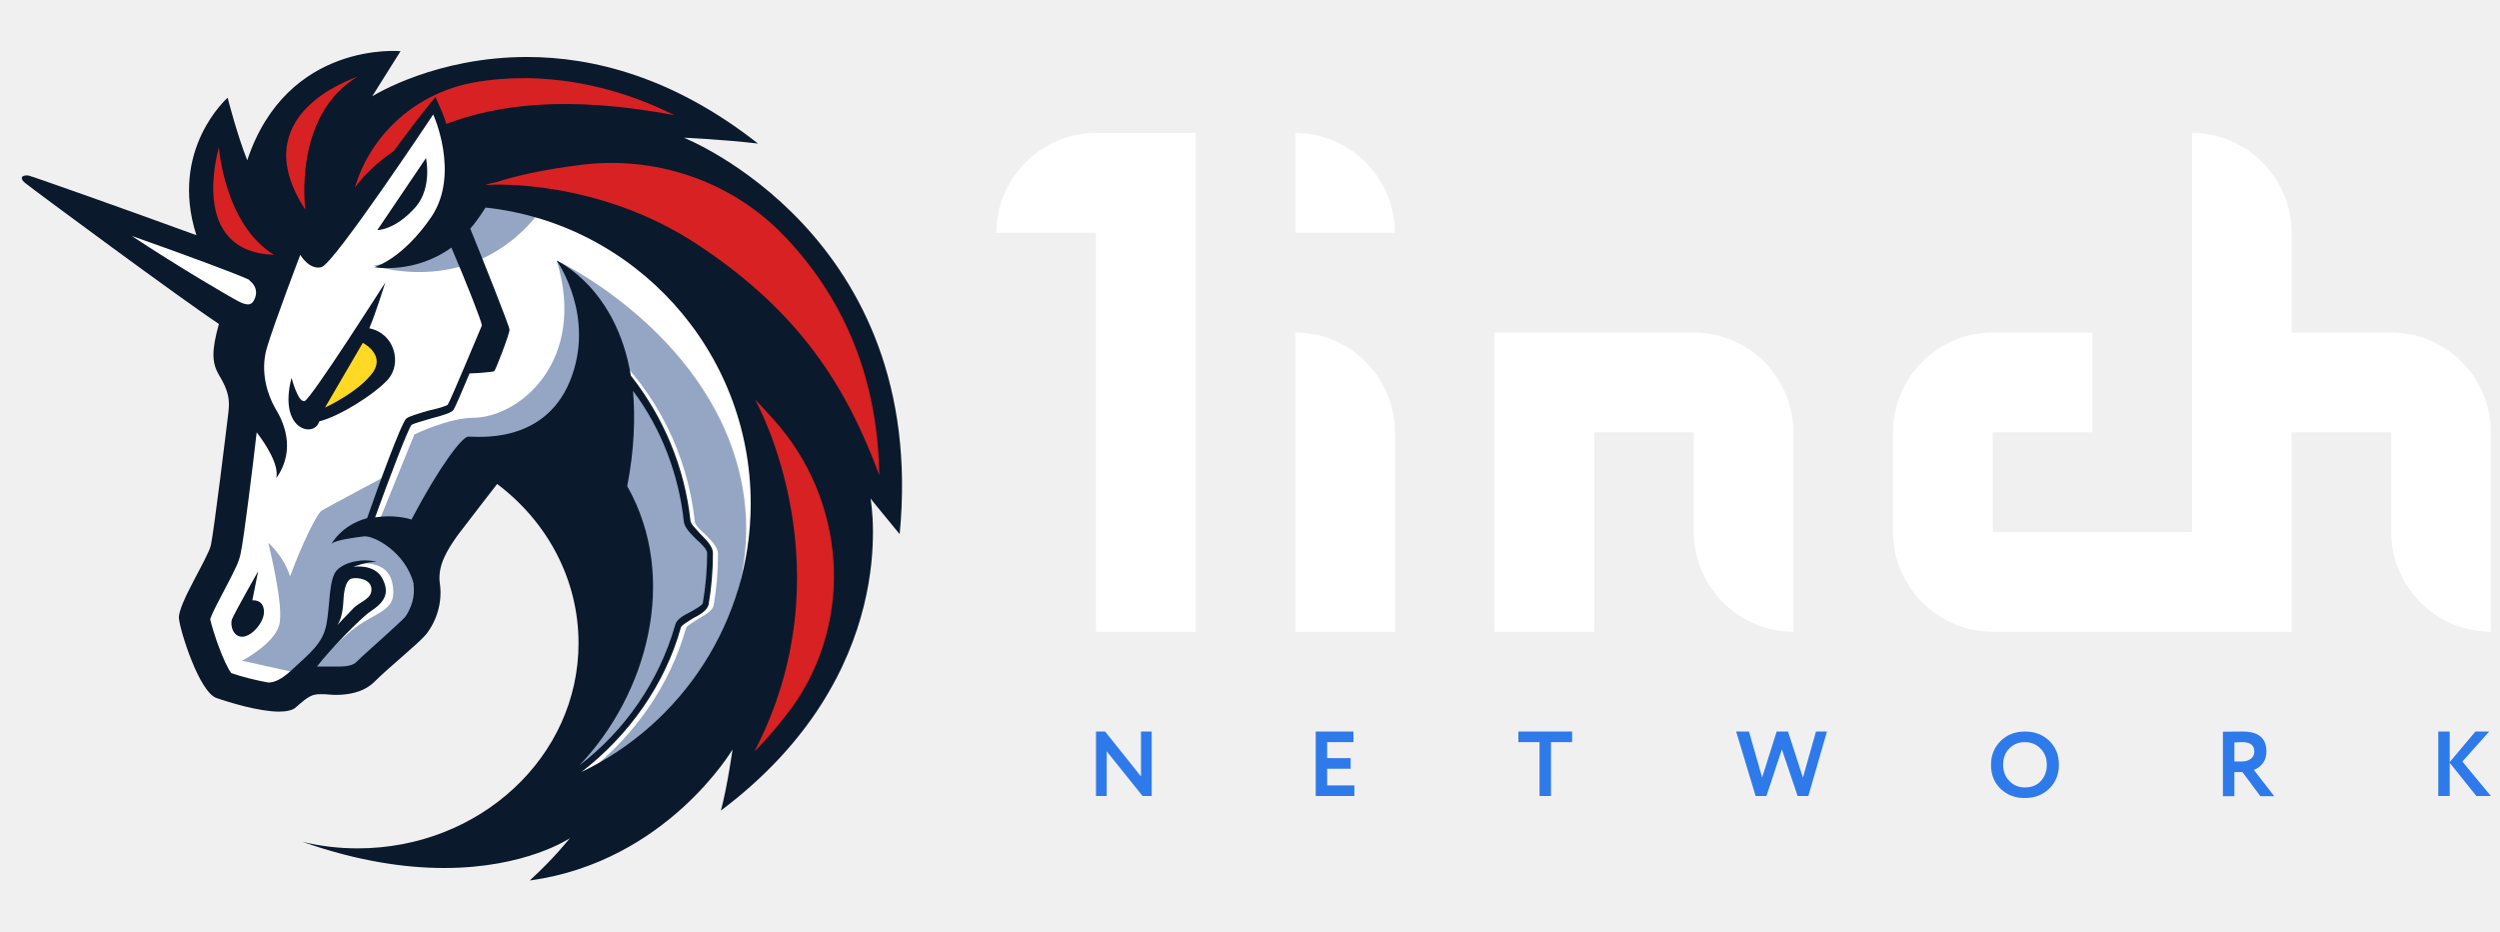
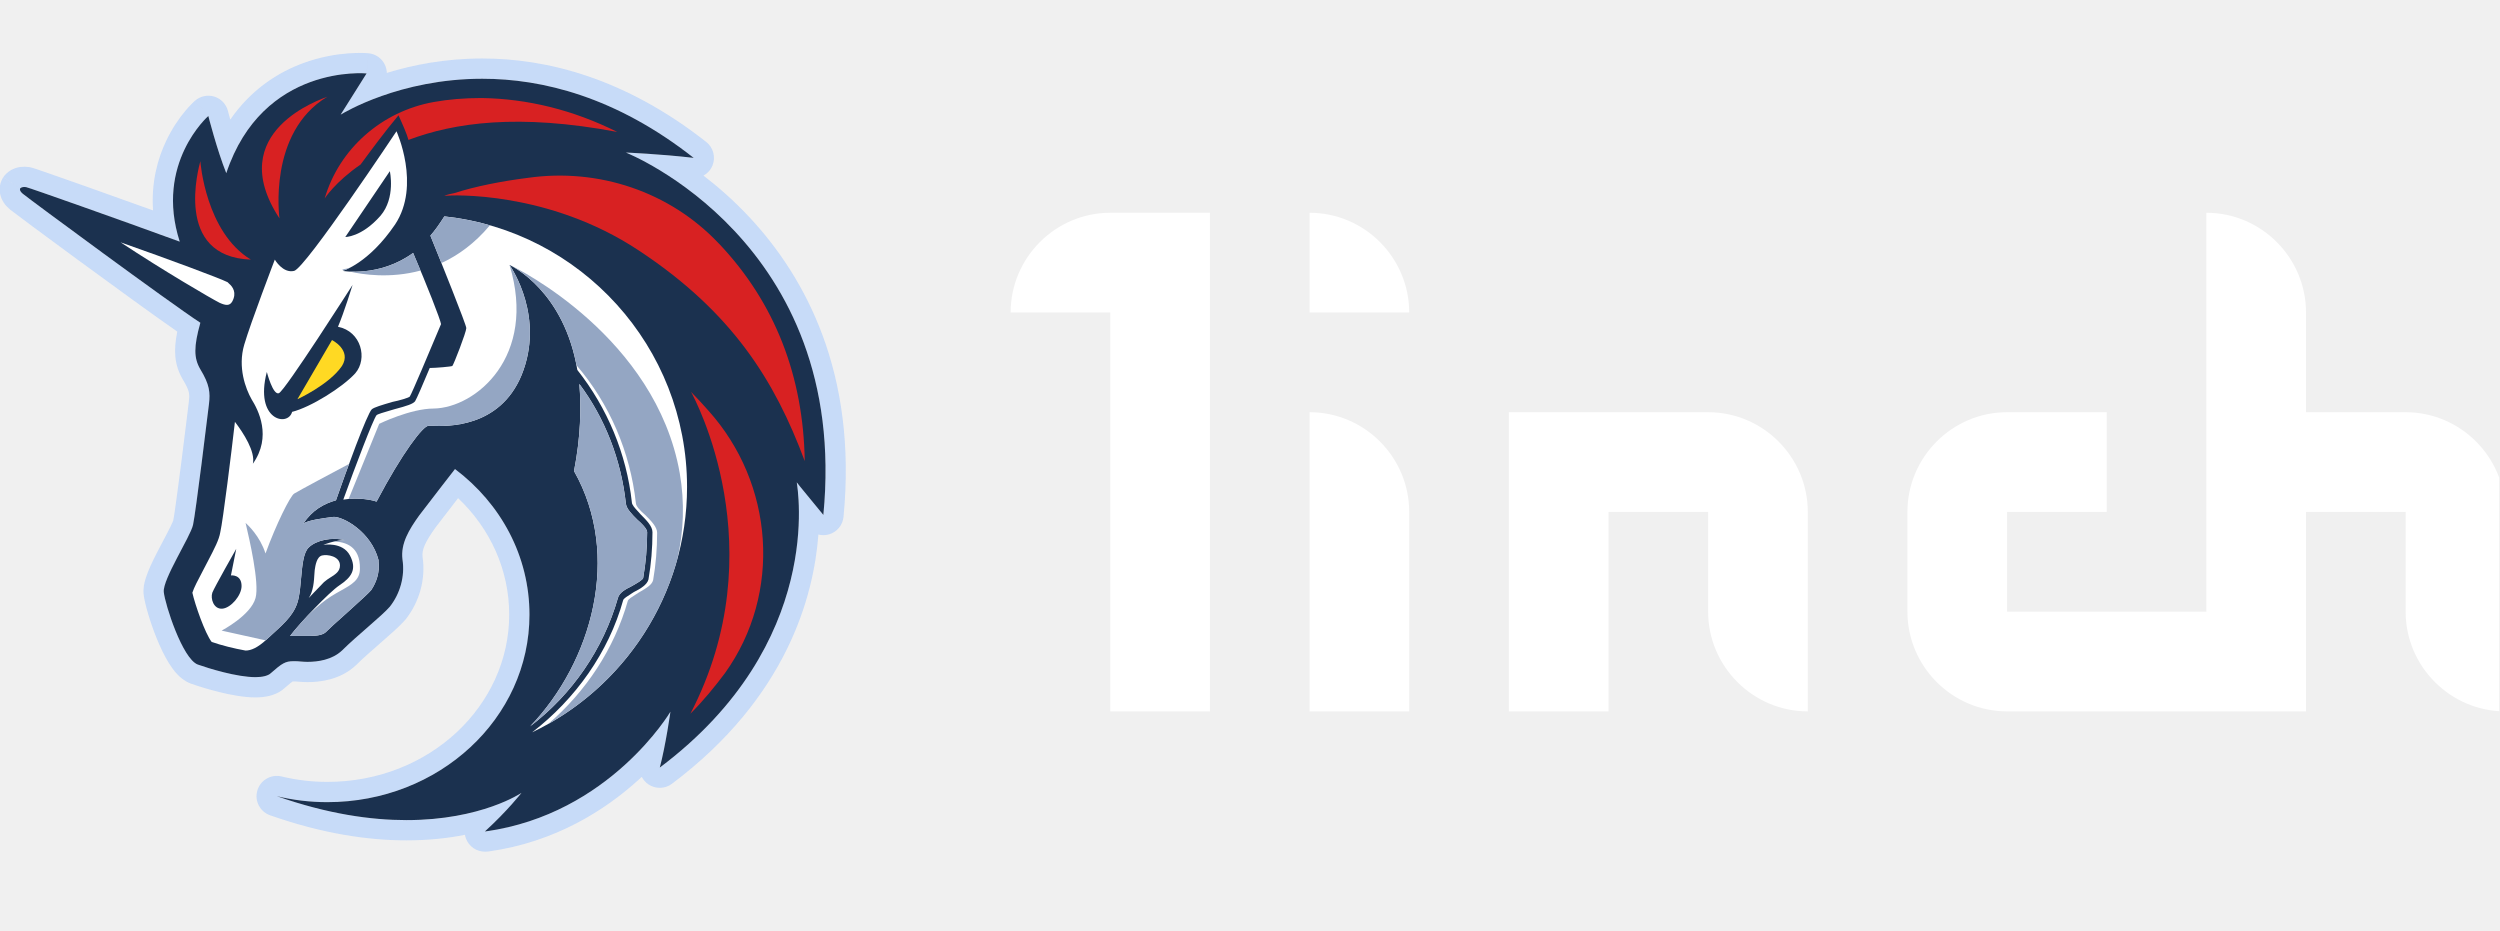
- <svg xmlns="http://www.w3.org/2000/svg" width="145" height="54" viewBox="0 0 145 54" fill="none">
-   <g clip-path="url(#clip0)">
-     <path d="M57.812 13.5H63.593V36.643H69.374V7.714H63.593C60.413 7.714 57.812 10.318 57.812 13.5Z" fill="white" />
-     <path d="M75.155 36.643H80.936V25.072C80.936 21.889 78.335 19.286 75.155 19.286V36.643Z" fill="white" />
-     <path d="M86.718 19.286V36.643H92.499V25.072H98.28V30.857C98.28 34.039 100.882 36.643 104.061 36.643V25.072C104.061 21.889 101.46 19.286 98.28 19.286H86.718Z" fill="white" />
-     <path d="M138.748 19.286H132.967V13.5C132.967 10.318 130.366 7.714 127.186 7.714V30.857H115.624V25.072H121.405V19.286H115.624C112.444 19.286 109.842 21.889 109.842 25.072V30.857C109.842 34.039 112.444 36.643 115.624 36.643H132.967V25.072H138.748V30.857C138.748 34.039 141.35 36.643 144.529 36.643V25.072C144.529 21.889 141.928 19.286 138.748 19.286Z" fill="white" />
-     <path d="M75.155 13.5H80.936C80.936 10.318 78.335 7.714 75.155 7.714V13.5Z" fill="white" />
-     <path fill-rule="evenodd" clip-rule="evenodd" d="M66.825 42.429V46.168H66.295L64.215 43.577V46.168H63.593V42.429H64.123L66.204 45.031V42.429H66.825ZM78.585 46.168H76.342V42.429H78.531V43.043H77.007V43.973H78.369V44.587H77.007V45.554H78.585V46.168ZM88.102 43.043H89.329V46.168H89.993V43.043H91.22V42.429H88.102V43.043ZM105.369 42.429H106.007L104.926 46.168H104.304L103.391 43.465L102.494 46.168H101.867L100.737 42.429H101.483L102.245 45.095L103.088 42.429H103.748L104.612 45.1L105.369 42.429ZM116.075 42.984C115.708 43.355 115.524 43.812 115.524 44.357C115.524 44.931 115.71 45.395 116.081 45.752C116.452 46.108 116.922 46.286 117.491 46.286C118.057 46.286 118.527 46.104 118.902 45.741C119.277 45.378 119.464 44.916 119.464 44.357C119.464 43.788 119.277 43.323 118.902 42.963C118.531 42.607 118.061 42.429 117.491 42.429C116.922 42.429 116.45 42.614 116.075 42.984ZM116.589 45.298C116.347 45.048 116.227 44.735 116.227 44.357C116.227 43.973 116.346 43.657 116.583 43.412C116.825 43.166 117.127 43.043 117.491 43.043C117.848 43.043 118.149 43.166 118.394 43.412C118.639 43.661 118.762 43.976 118.762 44.357C118.762 44.735 118.646 45.048 118.416 45.298C118.189 45.547 117.881 45.672 117.491 45.672C117.131 45.672 116.83 45.547 116.589 45.298ZM129.646 44.779V46.179H128.981V42.44C129.168 42.44 129.372 42.438 129.592 42.434C129.811 42.431 129.992 42.429 130.132 42.429C131.047 42.429 131.505 42.813 131.505 43.583C131.505 43.868 131.431 44.103 131.283 44.288C131.136 44.466 130.966 44.587 130.775 44.651L131.959 46.179H131.154L130.111 44.779H129.646ZM130.1 43.043C130.082 43.043 130.053 43.045 130.013 43.048C129.974 43.048 129.918 43.05 129.846 43.054H129.646V44.165H130.078C130.291 44.165 130.464 44.113 130.597 44.01C130.734 43.907 130.802 43.766 130.802 43.588C130.802 43.225 130.568 43.043 130.1 43.043ZM141.476 46.168H142.14V44.24L143.686 46.168H144.529L142.875 44.17L144.432 42.429H143.632L142.14 44.202V42.429H141.476V46.168Z" fill="#2F7AEA" />
-     <path d="M13.419 29.462L14.768 19.294L3.049 11.152L13.756 14.78L16.285 10.899L25.517 5.162L45.877 16.384L46.931 33.512L37.868 46.126L30.702 47.223L34.411 40.43V33.891L31.714 28.787L28.974 26.973L24.758 31.318V35.916L21.47 38.996L17.297 39.502L15.442 40.557L12.407 39.587L11.142 35.03L13.419 31.824V29.462Z" fill="white" />
-     <path d="M32.135 11.068C29.901 10.604 27.456 10.73 27.456 10.73C27.456 10.73 26.655 14.443 21.681 15.413C21.723 15.413 28.257 17.649 32.135 11.068Z" fill="#94A6C3" />
-     <path d="M34.158 44.733C36.856 42.624 38.88 39.713 39.807 36.423C39.849 36.296 40.229 36.085 40.482 35.916C40.903 35.663 41.325 35.452 41.409 35.115C41.578 34.144 41.662 33.132 41.662 32.119C41.662 31.74 41.282 31.36 40.903 30.98C40.608 30.727 40.313 30.432 40.313 30.221C39.891 26.382 38.121 22.796 35.297 20.18L35.002 20.476C37.742 23.049 39.512 26.551 39.891 30.263C39.934 30.601 40.271 30.938 40.608 31.276C40.903 31.529 41.24 31.909 41.24 32.077C41.24 33.048 41.156 34.018 40.987 34.988C40.945 35.157 40.566 35.326 40.271 35.494C39.849 35.705 39.47 35.916 39.386 36.254C38.374 39.84 36.055 42.962 32.978 44.987C33.526 43.805 35.255 39.966 36.182 38.026L36.013 31.782L30.66 26.593L27.625 27.015L24.294 32.415C24.294 32.415 25.854 34.398 23.662 36.718C21.512 38.996 19.826 39.502 19.826 39.502L18.266 38.658C18.73 38.068 19.657 37.182 20.374 36.591C21.596 35.579 22.819 35.494 22.819 34.398C22.861 32.119 20.416 32.752 20.416 32.752L19.531 33.596L19.151 36.718L17.297 39.038L17.086 38.996L14.051 38.321C14.051 38.321 15.906 37.351 16.201 36.254C16.496 35.199 15.611 31.698 15.568 31.487C15.611 31.529 16.454 32.246 16.833 33.427C17.507 31.571 18.393 29.799 18.646 29.63C18.898 29.462 22.313 27.648 22.313 27.648L21.175 30.643L22.018 30.179L24.041 25.201C24.041 25.201 26.023 24.23 27.498 24.23C30.154 24.188 34.074 20.94 32.304 15.118C32.809 15.329 41.578 19.716 43.095 28.323C44.233 34.946 40.482 41.148 34.158 44.733Z" fill="#94A6C3" />
-     <path d="M24.126 11.996C25.095 10.857 24.716 9.169 24.716 9.169L21.892 13.346C21.849 13.346 22.903 13.388 24.126 11.996Z" fill="#0A192B" />
-     <path d="M14.641 34.82L14.978 33.132C14.978 33.132 13.587 35.579 13.461 35.916C13.334 36.296 13.545 36.971 14.093 36.929C14.641 36.887 15.316 36.085 15.316 35.495C15.316 34.735 14.641 34.82 14.641 34.82Z" fill="#0A192B" />
-     <path d="M39.681 7.988C39.681 7.988 41.788 8.073 43.981 8.326C39.048 4.445 34.369 3.305 30.576 3.305C25.348 3.305 21.807 5.457 21.597 5.584L23.241 2.968C23.241 2.968 16.665 2.335 14.346 9.296C13.756 7.82 13.208 5.668 13.208 5.668C13.208 5.668 9.793 8.663 11.395 13.641C7.475 12.207 1.868 10.224 1.658 10.182C1.362 10.14 1.278 10.266 1.278 10.266C1.278 10.266 1.194 10.393 1.447 10.604C1.91 10.984 10.763 17.523 12.702 18.788C12.28 20.307 12.28 21.024 12.702 21.741C13.292 22.712 13.334 23.218 13.25 23.935C13.166 24.652 12.407 30.854 12.238 31.613C12.07 32.373 10.299 35.073 10.383 35.874C10.468 36.676 11.564 40.093 12.533 40.473C13.25 40.726 15.021 41.274 16.201 41.274C16.622 41.274 17.002 41.19 17.17 41.021C17.887 40.388 18.098 40.262 18.604 40.262C18.646 40.262 18.688 40.262 18.73 40.262C18.941 40.262 19.194 40.304 19.489 40.304C20.163 40.304 21.049 40.177 21.681 39.587C22.608 38.659 24.21 37.393 24.716 36.802C25.348 36.001 25.686 34.904 25.517 33.807C25.39 32.794 25.939 31.909 26.571 31.023C27.372 29.968 28.847 28.07 28.847 28.07C31.756 30.263 33.568 33.596 33.568 37.309C33.568 43.89 27.835 49.205 20.753 49.205C19.657 49.205 18.604 49.079 17.55 48.826C20.796 49.965 23.536 50.344 25.77 50.344C30.533 50.344 33.063 48.615 33.063 48.615C33.063 48.615 32.177 49.754 30.744 51.062C30.786 51.062 30.786 51.062 30.786 51.062C38.669 49.965 42.505 43.468 42.505 43.468C42.505 43.468 42.21 45.577 41.831 47.012C52.327 39.123 50.557 29.251 50.514 28.913C50.599 29.04 51.653 30.305 52.201 30.98C53.887 13.599 39.681 7.988 39.681 7.988ZM23.536 35.748C23.367 35.959 22.65 36.591 22.145 37.055C21.639 37.52 21.091 37.984 20.669 38.405C20.501 38.574 20.163 38.659 19.657 38.659C19.489 38.659 19.32 38.659 19.194 38.659C19.11 38.659 19.025 38.659 18.941 38.659C18.857 38.659 18.814 38.659 18.772 38.659C18.646 38.659 18.519 38.659 18.393 38.659C19.025 37.815 20.88 35.874 21.512 35.452C22.271 34.946 22.65 34.44 22.187 33.554C21.723 32.668 20.501 32.879 20.501 32.879C20.501 32.879 21.217 32.584 21.849 32.584C21.049 32.373 20.037 32.584 19.573 33.048C19.067 33.512 19.152 35.157 18.941 36.212C18.73 37.309 18.013 37.857 16.917 38.87C16.327 39.418 15.906 39.587 15.569 39.587C14.852 39.46 14.009 39.249 13.419 39.038C12.997 38.49 12.365 36.676 12.196 35.916C12.323 35.495 12.828 34.609 13.081 34.102C13.587 33.132 13.882 32.584 13.967 32.077C14.135 31.36 14.683 26.93 14.894 25.074C15.442 25.791 16.201 26.973 16.032 27.732C17.255 26.002 16.369 24.315 15.948 23.64C15.569 22.965 15.063 21.615 15.484 20.18C15.906 18.746 17.423 14.78 17.423 14.78C17.423 14.78 17.929 15.666 18.646 15.498C19.362 15.329 25.137 6.638 25.137 6.638C25.137 6.638 26.697 10.055 25.053 12.544C23.367 15.034 21.723 15.498 21.723 15.498C21.723 15.498 24.041 15.919 26.191 14.359C27.077 16.426 27.92 18.577 27.962 18.873C27.835 19.168 26.149 23.218 25.981 23.471C25.896 23.555 25.306 23.724 24.885 23.809C24.168 24.02 23.746 24.146 23.578 24.273C23.283 24.526 21.934 28.238 21.302 30.052C20.543 30.263 19.784 30.685 19.236 31.529C19.531 31.318 20.458 31.191 21.133 31.107C21.723 31.065 23.536 32.035 23.999 33.849C23.999 33.891 23.999 33.891 23.999 33.934C24.084 34.609 23.873 35.241 23.536 35.748ZM19.573 36.254C19.953 35.705 19.91 34.777 19.953 34.482C19.995 34.187 20.079 33.638 20.416 33.554C20.753 33.469 21.554 33.596 21.554 34.187C21.554 34.735 20.964 34.862 20.543 35.241C20.248 35.537 19.657 36.169 19.573 36.254ZM36.393 28.196C36.814 26.044 36.856 24.188 36.73 22.669C38.374 24.863 39.386 27.521 39.681 30.263C39.723 30.601 40.06 30.938 40.397 31.276C40.693 31.529 41.03 31.866 41.03 32.077C41.03 33.048 40.945 34.018 40.777 34.988C40.735 35.115 40.355 35.326 40.06 35.495C39.639 35.705 39.259 35.916 39.175 36.254C38.248 39.502 36.266 42.371 33.611 44.396C37.531 40.304 39.428 33.554 36.393 28.196ZM33.737 44.776C36.477 42.666 38.585 39.713 39.512 36.38C39.554 36.254 39.934 36.043 40.187 35.874C40.608 35.663 41.03 35.41 41.114 35.073C41.283 34.102 41.367 33.09 41.367 32.077C41.367 31.698 40.988 31.318 40.608 30.938C40.397 30.685 40.06 30.39 40.06 30.179C39.723 27.099 38.501 24.188 36.603 21.784C35.761 16.721 32.388 15.16 32.304 15.118C32.388 15.245 34.58 18.409 33.063 22.121C31.503 25.876 27.498 25.285 27.161 25.327C26.824 25.327 25.517 27.015 23.873 30.137C23.662 30.052 22.777 29.841 21.765 30.01C22.524 27.901 23.662 24.905 23.873 24.652C23.957 24.568 24.59 24.399 25.011 24.273C25.812 24.062 26.191 23.935 26.318 23.766C26.402 23.64 26.824 22.669 27.245 21.657C27.625 21.657 28.594 21.573 28.678 21.53C28.763 21.446 29.564 19.379 29.564 19.126C29.564 18.915 27.92 14.823 27.287 13.262C27.582 12.924 27.878 12.502 28.173 12.038C36.814 12.966 43.559 20.307 43.559 29.209C43.559 36.043 39.554 41.991 33.737 44.776Z" fill="#0A192B" />
-     <path d="M22.524 21.994C23.325 21.066 22.903 19.337 21.428 19.041C21.807 18.155 22.355 16.384 22.355 16.384C22.355 16.384 18.056 23.134 17.676 23.26C17.297 23.387 16.917 21.91 16.917 21.91C16.116 24.99 18.266 25.412 18.519 24.441C19.7 24.146 21.723 22.88 22.524 21.994Z" fill="#0A192B" />
-     <path d="M18.857 23.64L21.049 19.885C21.049 19.885 22.313 20.518 21.681 21.531C20.88 22.712 18.857 23.64 18.857 23.64Z" fill="#FFD923" />
-     <path d="M45.962 41.021C45.329 41.865 44.613 42.751 43.77 43.595C49.208 33.132 44.023 23.555 43.812 23.176C44.191 23.555 44.571 23.977 44.908 24.357C49.081 28.998 49.587 35.959 45.962 41.021Z" fill="#D82122" />
-     <path d="M51.02 27.563C49.123 22.459 46.425 18.113 40.482 14.19C34.749 10.393 28.594 10.688 28.257 10.73C28.215 10.73 28.172 10.73 28.172 10.73C28.383 10.646 28.594 10.604 28.805 10.562C30.112 10.14 31.798 9.802 33.484 9.591C37.952 8.959 42.463 10.477 45.54 13.726C45.582 13.768 45.582 13.768 45.624 13.81C49.123 17.523 50.936 22.163 51.02 27.563Z" fill="#D82122" />
-     <path d="M39.133 6.681C32.852 5.499 28.805 6.09 25.896 7.187C25.812 6.849 25.517 6.174 25.264 5.626C24.379 6.681 23.451 7.946 22.861 8.748C21.259 9.845 20.585 10.899 20.585 10.899C21.512 7.735 24.21 5.373 27.498 4.782C28.425 4.613 29.437 4.529 30.533 4.529C33.442 4.571 36.35 5.288 39.133 6.681Z" fill="#D82122" />
-     <path d="M15.906 14.781C10.973 14.612 12.617 8.874 12.702 8.537C12.702 8.579 13.039 13.051 15.906 14.781Z" fill="#D82122" />
-     <path d="M20.753 4.445C16.959 6.723 17.718 12.165 17.718 12.165C14.093 6.638 20.458 4.571 20.753 4.445Z" fill="#D82122" />
-     <path d="M14.514 16.299C14.767 16.51 15.02 16.89 14.725 17.438C14.557 17.734 14.304 17.691 13.924 17.523C13.418 17.27 10.383 15.498 7.643 13.684C10.763 14.78 13.924 15.962 14.43 16.215C14.43 16.215 14.472 16.257 14.514 16.299Z" fill="white" />
+ <svg xmlns="http://www.w3.org/2000/svg" width="94" height="35" viewBox="0 0 94 35" fill="none">
+   <g clip-path="url(#clip0_45_1560)">
+     <path d="M38 11.749H41.747V26.748H45.493V8H41.747C39.686 8 38 9.687 38 11.749Z" fill="white" />
+     <path d="M49.24 26.748H52.986V19.249C52.986 17.186 51.3 15.499 49.24 15.499V26.748Z" fill="white" />
+     <path d="M56.733 15.499V26.748H60.48V19.249H64.226V22.998C64.226 25.06 65.912 26.748 67.973 26.748V19.249C67.973 17.186 66.287 15.499 64.226 15.499H56.733Z" fill="white" />
+     <path d="M90.452 15.499H86.706V11.749C86.706 9.687 85.02 8 82.959 8V22.998H75.466V19.249H79.213V15.499H75.466C73.405 15.499 71.719 17.186 71.719 19.249V22.998C71.719 25.06 73.405 26.748 75.466 26.748H86.706V19.249H90.452V22.998C90.452 25.06 92.138 26.748 94.199 26.748V19.249C94.199 17.186 92.513 15.499 90.452 15.499Z" fill="white" />
+     <path d="M49.24 11.749H52.986C52.986 9.687 51.3 8 49.24 8V11.749Z" fill="white" />
+     <g clip-path="url(#clip1_45_1560)">
+       <path opacity="0.5" fill-rule="evenodd" clip-rule="evenodd" d="M25.135 6.606C24.199 5.999 23.533 5.736 23.533 5.736C23.533 5.736 23.97 5.754 24.597 5.799C24.838 5.816 25.106 5.838 25.389 5.864C25.614 5.885 25.848 5.909 26.083 5.936C25.669 5.61 25.257 5.317 24.85 5.054C22.382 3.458 20.064 2.961 18.133 2.961C16.429 2.961 15.027 3.346 14.089 3.706C13.333 3.996 12.879 4.268 12.811 4.309L12.808 4.311L13.783 2.761L13.856 2.003C14.119 2.028 14.35 2.188 14.467 2.425C14.516 2.526 14.542 2.634 14.545 2.742C15.492 2.449 16.715 2.199 18.133 2.199C20.548 2.199 23.49 2.928 26.554 5.337C26.822 5.548 26.917 5.911 26.788 6.226C26.72 6.391 26.599 6.522 26.451 6.603C27.003 7.026 27.595 7.543 28.177 8.166C30.287 10.423 32.24 14.039 31.716 19.435C31.686 19.742 31.474 20.001 31.178 20.09C31.043 20.131 30.902 20.133 30.771 20.099C30.6 22.406 29.594 26.219 25.265 29.47C25.006 29.665 24.651 29.674 24.382 29.493C24.273 29.419 24.188 29.321 24.131 29.21C24.087 29.25 24.043 29.291 23.997 29.332C22.766 30.446 20.893 31.664 18.363 32.016C18.328 32.02 18.293 32.023 18.258 32.023H18.233C17.918 32.023 17.636 31.83 17.523 31.536C17.504 31.488 17.49 31.439 17.482 31.389C16.857 31.513 16.123 31.598 15.283 31.598C13.869 31.598 12.159 31.358 10.156 30.655C9.773 30.521 9.562 30.11 9.677 29.721C9.792 29.332 10.191 29.101 10.586 29.195C11.153 29.331 11.718 29.399 12.308 29.399C16.142 29.399 19.146 26.537 19.146 23.111C19.146 21.422 18.43 19.873 17.224 18.73C17.22 18.734 17.217 18.739 17.214 18.743C16.938 19.099 16.606 19.529 16.372 19.838C15.991 20.371 15.858 20.666 15.888 20.934C16.018 21.803 15.75 22.657 15.256 23.283C15.25 23.291 15.243 23.299 15.236 23.307C15.041 23.535 14.669 23.859 14.338 24.148C14.323 24.161 14.308 24.174 14.293 24.187C13.96 24.478 13.634 24.763 13.397 25C13.39 25.006 13.384 25.012 13.378 25.018C12.787 25.569 12.017 25.648 11.558 25.648C11.431 25.648 11.316 25.638 11.239 25.632L11.235 25.631C11.234 25.631 11.233 25.631 11.232 25.631C11.156 25.625 11.127 25.623 11.108 25.623H11.033C11.02 25.623 11.011 25.623 11.004 25.623C10.99 25.632 10.964 25.65 10.923 25.682C10.867 25.726 10.797 25.786 10.699 25.872C10.511 26.048 10.287 26.125 10.136 26.163C9.962 26.206 9.779 26.223 9.608 26.223C9.163 26.223 8.653 26.123 8.234 26.019C7.803 25.912 7.41 25.786 7.179 25.704C7.171 25.702 7.163 25.699 7.155 25.695C6.936 25.61 6.771 25.464 6.659 25.345C6.541 25.219 6.439 25.075 6.351 24.935C6.177 24.654 6.021 24.321 5.892 24.003C5.644 23.39 5.437 22.686 5.4 22.341C5.376 22.112 5.432 21.894 5.474 21.758C5.521 21.602 5.588 21.439 5.657 21.284C5.794 20.98 5.973 20.641 6.127 20.35L6.134 20.337C6.243 20.13 6.339 19.949 6.413 19.797C6.45 19.721 6.477 19.661 6.496 19.615C6.509 19.584 6.514 19.567 6.516 19.564C6.558 19.366 6.688 18.398 6.821 17.355C6.952 16.329 7.077 15.306 7.101 15.097C7.122 14.921 7.119 14.836 7.101 14.755C7.082 14.667 7.033 14.529 6.882 14.282C6.881 14.28 6.879 14.277 6.878 14.275C6.877 14.274 6.877 14.273 6.876 14.272C6.543 13.706 6.526 13.15 6.667 12.469C4.966 11.287 0.643 8.095 0.375 7.876C0.374 7.874 0.372 7.873 0.37 7.871C0.212 7.739 0.051 7.544 0.002 7.275C-0.022 7.142 -0.013 7.017 0.015 6.907C0.029 6.854 0.047 6.807 0.066 6.766C0.076 6.746 0.085 6.728 0.095 6.71C0.1 6.702 0.105 6.694 0.11 6.686C0.112 6.682 0.114 6.678 0.117 6.674C0.118 6.672 0.119 6.671 0.12 6.669L0.122 6.666L0.123 6.665C0.124 6.664 0.124 6.663 0.758 7.086C0.758 7.086 0.708 7.161 0.858 7.286C0.87 7.296 0.892 7.313 0.923 7.337C0.928 7.34 0.933 7.344 0.938 7.349C1.016 7.408 1.139 7.501 1.3 7.621C1.517 7.782 1.801 7.993 2.129 8.236C3.831 9.494 6.716 11.603 7.533 12.136C7.283 13.036 7.283 13.461 7.533 13.886C7.883 14.461 7.908 14.761 7.858 15.186C7.808 15.611 7.358 19.286 7.258 19.736C7.218 19.918 7.022 20.287 6.807 20.693C6.49 21.294 6.128 21.978 6.158 22.261C6.208 22.736 6.858 24.761 7.433 24.986C7.858 25.136 8.908 25.461 9.608 25.461C9.858 25.461 10.083 25.411 10.183 25.311C10.608 24.936 10.733 24.861 11.033 24.861H11.108C11.165 24.861 11.228 24.866 11.295 24.872H11.295C11.376 24.879 11.463 24.886 11.558 24.886C11.958 24.886 12.483 24.811 12.858 24.461C13.117 24.202 13.465 23.898 13.792 23.613C14.159 23.293 14.499 22.996 14.658 22.811C15.033 22.336 15.233 21.686 15.133 21.036C15.058 20.436 15.383 19.911 15.758 19.386C16.233 18.761 17.108 17.636 17.108 17.636C17.169 17.682 17.229 17.729 17.288 17.776C17.428 17.888 17.563 18.005 17.693 18.125C19.072 19.407 19.908 21.172 19.908 23.111C19.908 26.487 17.36 29.301 13.95 29.996C13.422 30.104 12.872 30.161 12.308 30.161C11.658 30.161 11.033 30.086 10.408 29.936C11.078 30.171 11.711 30.351 12.308 30.486C12.901 30.621 13.459 30.711 13.981 30.766C14.443 30.815 14.877 30.836 15.283 30.836C16.362 30.836 17.248 30.686 17.93 30.502C19.035 30.203 19.608 29.811 19.608 29.811C19.608 29.811 19.46 30.002 19.194 30.296C18.975 30.538 18.677 30.85 18.316 31.184C18.297 31.202 18.278 31.22 18.258 31.238C18.257 31.239 18.256 31.24 18.255 31.241C18.248 31.247 18.24 31.254 18.233 31.261H18.258C18.733 31.195 19.183 31.096 19.608 30.971C21.779 30.335 23.309 29.032 24.215 28.043C24.879 27.317 25.208 26.761 25.208 26.761C25.208 26.761 25.15 27.175 25.058 27.688C25.017 27.915 24.97 28.162 24.918 28.4C24.883 28.56 24.846 28.716 24.808 28.861C25.146 28.607 25.462 28.35 25.758 28.091C29.42 24.883 30.012 21.313 30.038 19.441C30.04 19.355 30.04 19.273 30.039 19.194C30.039 19.194 30.039 19.194 30.039 19.193C30.039 19.193 30.039 19.193 30.039 19.193C30.039 19.193 30.039 19.193 30.039 19.193C30.039 19.193 30.039 19.192 30.039 19.192C30.039 19.192 30.039 19.192 30.039 19.191C30.039 19.191 30.039 19.191 30.039 19.191C30.039 19.191 30.039 19.191 30.039 19.191C30.039 19.189 30.039 19.188 30.039 19.187C30.039 19.187 30.039 19.187 30.039 19.187C30.032 18.632 29.977 18.267 29.962 18.162L29.96 18.149C29.959 18.143 29.958 18.139 29.958 18.136C29.96 18.139 29.963 18.143 29.966 18.148C29.969 18.151 29.972 18.155 29.976 18.16C30.019 18.217 30.125 18.347 30.258 18.508C30.334 18.601 30.418 18.703 30.504 18.808L30.504 18.808L30.504 18.808L30.504 18.808L30.505 18.809C30.605 18.931 30.707 19.055 30.8 19.167C30.857 19.237 30.911 19.303 30.958 19.361C30.99 19.027 31.013 18.701 31.026 18.382C31.026 18.382 31.026 18.382 31.026 18.382C31.026 18.381 31.026 18.381 31.026 18.38C31.026 18.379 31.026 18.379 31.026 18.378C31.026 18.378 31.026 18.378 31.026 18.378C31.026 18.378 31.026 18.378 31.026 18.378C31.026 18.378 31.026 18.378 31.026 18.377C31.026 18.377 31.026 18.377 31.026 18.377C31.026 18.376 31.026 18.376 31.026 18.376C31.026 18.376 31.026 18.375 31.026 18.375C31.028 18.333 31.03 18.291 31.031 18.249C31.255 11.574 27.404 8.078 25.135 6.606ZM8.074 5.225C8.092 5.286 8.11 5.348 8.13 5.411C8.24 5.773 8.372 6.172 8.508 6.511C8.635 6.129 8.784 5.786 8.949 5.478C10.021 3.479 11.786 2.936 12.86 2.797C13.413 2.725 13.783 2.761 13.783 2.761C13.856 2.003 13.855 2.003 13.855 2.003L13.854 2.002L13.852 2.002L13.847 2.002C13.844 2.002 13.842 2.001 13.839 2.001C13.837 2.001 13.834 2.001 13.832 2.001C13.819 2 13.804 1.998 13.785 1.997C13.746 1.995 13.693 1.993 13.628 1.991C13.497 1.989 13.315 1.99 13.095 2.007C12.655 2.04 12.053 2.133 11.398 2.374C10.466 2.717 9.449 3.354 8.658 4.496C8.646 4.452 8.635 4.412 8.625 4.375C8.607 4.311 8.594 4.26 8.585 4.225C8.58 4.207 8.577 4.194 8.574 4.185L8.572 4.175L8.571 4.173C8.506 3.916 8.312 3.712 8.059 3.633C7.806 3.555 7.53 3.613 7.331 3.788L7.833 4.361C7.331 3.788 7.33 3.788 7.33 3.789L7.329 3.789L7.328 3.79L7.324 3.794C7.322 3.796 7.319 3.799 7.315 3.802C7.308 3.808 7.299 3.816 7.289 3.826C7.267 3.847 7.239 3.874 7.205 3.908C7.137 3.977 7.047 4.075 6.943 4.2C6.737 4.45 6.477 4.816 6.252 5.289C5.929 5.965 5.682 6.853 5.755 7.912C4.917 7.609 4.049 7.299 3.3 7.034C2.73 6.832 2.229 6.655 1.861 6.528C1.677 6.464 1.526 6.412 1.415 6.374C1.36 6.356 1.312 6.34 1.275 6.328C1.274 6.328 1.273 6.328 1.272 6.327C1.252 6.321 1.188 6.3 1.132 6.289C1.119 6.286 1.105 6.284 1.091 6.282C0.884 6.252 0.677 6.273 0.49 6.358C0.398 6.399 0.322 6.452 0.26 6.507C0.23 6.534 0.204 6.562 0.181 6.588C0.17 6.601 0.159 6.614 0.15 6.627C0.145 6.633 0.141 6.639 0.136 6.646C0.134 6.649 0.132 6.652 0.13 6.655L0.127 6.659L0.125 6.661L0.125 6.662C0.124 6.663 0.124 6.663 0.758 7.086C0.758 7.086 0.808 7.011 0.983 7.036C0.991 7.038 1.013 7.044 1.047 7.055C1.048 7.055 1.049 7.056 1.05 7.056C1.134 7.083 1.292 7.137 1.506 7.211C1.762 7.3 2.1 7.418 2.49 7.555C3.446 7.892 4.717 8.346 5.882 8.767C6.183 8.877 6.478 8.984 6.758 9.086C6.659 8.778 6.592 8.482 6.552 8.2C6.353 6.799 6.816 5.732 7.239 5.083C7.546 4.612 7.833 4.361 7.833 4.361C7.833 4.361 7.929 4.739 8.074 5.225ZM0.784 7.771C0.784 7.771 0.785 7.771 0.786 7.772C0.785 7.771 0.784 7.771 0.784 7.771Z" fill="#9EC5FF" />
+       <path d="M23.533 5.736C23.533 5.736 24.783 5.786 26.083 5.936C23.158 3.636 20.383 2.961 18.133 2.961C15.033 2.961 12.933 4.236 12.808 4.311L13.783 2.761C13.783 2.761 9.883 2.386 8.508 6.511C8.158 5.636 7.833 4.361 7.833 4.361C7.833 4.361 5.808 6.136 6.758 9.086C4.433 8.236 1.108 7.061 0.983 7.036C0.808 7.011 0.758 7.086 0.758 7.086C0.758 7.086 0.708 7.161 0.858 7.286C1.133 7.511 6.383 11.386 7.533 12.136C7.283 13.036 7.283 13.461 7.533 13.886C7.883 14.461 7.908 14.761 7.858 15.186C7.808 15.611 7.358 19.286 7.258 19.736C7.158 20.186 6.108 21.786 6.158 22.261C6.208 22.736 6.858 24.761 7.433 24.986C7.858 25.136 8.908 25.461 9.608 25.461C9.858 25.461 10.083 25.411 10.183 25.311C10.608 24.936 10.733 24.861 11.033 24.861C11.058 24.861 11.083 24.861 11.108 24.861C11.233 24.861 11.383 24.886 11.558 24.886C11.958 24.886 12.483 24.811 12.858 24.461C13.408 23.911 14.358 23.161 14.658 22.811C15.033 22.336 15.233 21.686 15.133 21.036C15.058 20.436 15.383 19.911 15.758 19.386C16.233 18.761 17.108 17.636 17.108 17.636C18.833 18.936 19.908 20.911 19.908 23.111C19.908 27.011 16.508 30.161 12.308 30.161C11.658 30.161 11.033 30.086 10.408 29.936C12.333 30.611 13.958 30.836 15.283 30.836C18.108 30.836 19.608 29.811 19.608 29.811C19.608 29.811 19.083 30.486 18.233 31.261C18.258 31.261 18.258 31.261 18.258 31.261C22.933 30.611 25.208 26.761 25.208 26.761C25.208 26.761 25.033 28.011 24.808 28.861C31.033 24.186 29.983 18.336 29.958 18.136C30.008 18.211 30.633 18.961 30.958 19.361C31.958 9.061 23.533 5.736 23.533 5.736Z" fill="#1B314F" />
+       <path fill-rule="evenodd" clip-rule="evenodd" d="M13.354 22.76L13.354 22.76L13.354 22.76C13.611 22.527 13.881 22.282 13.958 22.186C14.158 21.886 14.283 21.511 14.233 21.111V21.061C13.958 19.986 12.883 19.411 12.533 19.436C12.133 19.486 11.583 19.561 11.408 19.686C11.733 19.186 12.183 18.936 12.633 18.811C13.008 17.736 13.808 15.536 13.983 15.386C14.083 15.311 14.333 15.236 14.758 15.111C15.008 15.061 15.358 14.961 15.408 14.911C15.491 14.786 16.195 13.108 16.474 12.444L16.475 12.441C16.532 12.308 16.57 12.215 16.583 12.186C16.558 12.011 16.058 10.736 15.533 9.511C14.258 10.436 12.883 10.186 12.883 10.186C12.883 10.186 13.858 9.911 14.858 8.436C15.833 6.961 14.908 4.936 14.908 4.936C14.908 4.936 11.483 10.086 11.058 10.186C10.633 10.286 10.333 9.761 10.333 9.761C10.333 9.761 9.433 12.111 9.183 12.961C8.933 13.811 9.233 14.611 9.458 15.011C9.708 15.411 10.233 16.411 9.508 17.436C9.608 16.986 9.158 16.286 8.833 15.861C8.708 16.961 8.383 19.586 8.283 20.011C8.235 20.297 8.074 20.605 7.8 21.131L7.758 21.211C7.716 21.295 7.662 21.397 7.605 21.505C7.457 21.784 7.287 22.106 7.233 22.286C7.333 22.736 7.708 23.811 7.958 24.136C8.308 24.261 8.808 24.386 9.233 24.461C9.433 24.461 9.683 24.361 10.033 24.036C10.101 23.973 10.166 23.914 10.229 23.856L10.229 23.856C10.768 23.365 11.121 23.043 11.233 22.461C11.275 22.253 11.297 22.006 11.319 21.758C11.364 21.264 11.408 20.769 11.608 20.586C11.883 20.311 12.483 20.186 12.958 20.311C12.583 20.311 12.158 20.486 12.158 20.486C12.158 20.486 12.883 20.361 13.158 20.886C13.433 21.411 13.208 21.711 12.758 22.011C12.383 22.261 11.283 23.411 10.908 23.911H11.658C11.958 23.911 12.158 23.861 12.258 23.761C12.421 23.598 12.616 23.424 12.815 23.247L12.816 23.247L12.816 23.246C12.922 23.152 13.029 23.056 13.133 22.961C13.202 22.898 13.277 22.83 13.354 22.76L13.354 22.76ZM14.308 8.111C14.883 7.436 14.658 6.436 14.658 6.436L12.983 8.911C12.958 8.911 13.583 8.936 14.308 8.111ZM8.683 21.636L8.883 20.636C8.883 20.636 8.058 22.086 7.983 22.286C7.908 22.511 8.033 22.911 8.358 22.886C8.683 22.861 9.083 22.386 9.083 22.036C9.083 21.586 8.683 21.636 8.683 21.636ZM13.358 14.036C13.833 13.486 13.583 12.461 12.708 12.286C12.933 11.761 13.258 10.711 13.258 10.711C13.258 10.711 10.708 14.711 10.483 14.786C10.258 14.861 10.033 13.986 10.033 13.986C9.558 15.811 10.833 16.061 10.983 15.486C11.683 15.311 12.883 14.561 13.358 14.036Z" fill="white" />
+       <path d="M11.821 21.593C11.807 21.835 11.785 22.23 11.608 22.486C11.625 22.469 11.679 22.412 11.749 22.338L11.749 22.337C11.881 22.199 12.069 22 12.183 21.886C12.261 21.816 12.348 21.761 12.432 21.707C12.617 21.59 12.783 21.485 12.783 21.261C12.783 20.911 12.308 20.836 12.108 20.886C11.908 20.936 11.858 21.261 11.833 21.436C11.828 21.473 11.825 21.528 11.821 21.593Z" fill="white" />
+       <path d="M21.583 17.711C21.833 16.436 21.858 15.336 21.783 14.436C22.758 15.736 23.358 17.311 23.533 18.936C23.558 19.136 23.758 19.336 23.958 19.536C24.133 19.686 24.333 19.886 24.333 20.011C24.333 20.586 24.283 21.161 24.183 21.736C24.159 21.807 23.956 21.923 23.786 22.02L23.758 22.036C23.508 22.161 23.283 22.286 23.233 22.486C22.683 24.411 21.508 26.111 19.933 27.311C22.258 24.886 23.383 20.886 21.583 17.711Z" fill="white" />
+       <path d="M23.433 22.561C22.883 24.536 21.633 26.286 20.008 27.536C23.458 25.886 25.833 22.361 25.833 18.311C25.833 13.036 21.833 8.686 16.708 8.136C16.533 8.411 16.358 8.661 16.183 8.861C16.558 9.786 17.533 12.211 17.533 12.336C17.533 12.486 17.058 13.711 17.008 13.761C16.958 13.786 16.383 13.836 16.158 13.836C15.908 14.436 15.658 15.011 15.608 15.086C15.533 15.186 15.308 15.261 14.833 15.386C14.782 15.401 14.727 15.417 14.67 15.434L14.669 15.434L14.669 15.434L14.669 15.434C14.444 15.5 14.198 15.571 14.158 15.611C14.033 15.761 13.358 17.536 12.908 18.786C13.508 18.686 14.033 18.811 14.158 18.861C15.133 17.011 15.908 16.011 16.108 16.011C16.129 16.008 16.175 16.01 16.241 16.012C16.796 16.031 18.781 16.1 19.608 14.111C20.494 11.944 19.246 10.092 19.161 9.966L19.158 9.961L19.162 9.963C19.272 10.017 21.216 10.96 21.708 13.911C22.833 15.336 23.558 17.061 23.758 18.886C23.758 18.98 23.87 19.101 23.978 19.219L23.979 19.219L23.979 19.219C24.015 19.259 24.052 19.298 24.083 19.336C24.308 19.561 24.533 19.786 24.533 20.011C24.533 20.611 24.483 21.211 24.383 21.786C24.333 21.986 24.083 22.136 23.833 22.261C23.799 22.284 23.761 22.308 23.723 22.332L23.723 22.332L23.723 22.332C23.591 22.415 23.452 22.503 23.433 22.561Z" fill="white" />
+       <path d="M8.733 11.336C8.908 11.011 8.758 10.786 8.608 10.661L8.558 10.611C8.258 10.461 6.383 9.761 4.533 9.111C6.158 10.186 7.958 11.236 8.258 11.386C8.483 11.486 8.633 11.511 8.733 11.336Z" fill="white" />
+       <path d="M13.354 22.76L13.354 22.76L13.353 22.761C13.277 22.83 13.201 22.898 13.133 22.961C13.029 23.056 12.922 23.152 12.816 23.246L12.816 23.247L12.815 23.247C12.616 23.424 12.421 23.598 12.258 23.761C12.158 23.861 11.958 23.911 11.658 23.911H10.908C11.059 23.71 11.325 23.405 11.616 23.096C11.775 22.948 11.937 22.807 12.083 22.686C12.339 22.474 12.596 22.331 12.82 22.205C13.23 21.976 13.533 21.806 13.533 21.386C13.549 20.534 12.977 20.369 12.553 20.363C12.68 20.334 12.822 20.311 12.958 20.311C12.483 20.186 11.883 20.311 11.608 20.586C11.408 20.769 11.364 21.264 11.319 21.758C11.297 22.006 11.275 22.253 11.233 22.461C11.121 23.043 10.769 23.365 10.229 23.856L10.228 23.858C10.165 23.915 10.1 23.974 10.033 24.036C10.017 24.051 10.002 24.065 9.987 24.078L8.333 23.711C8.333 23.711 9.433 23.136 9.608 22.486C9.765 21.926 9.36 20.203 9.256 19.76C9.244 19.708 9.236 19.674 9.233 19.661C9.235 19.663 9.238 19.666 9.243 19.67C9.319 19.739 9.772 20.154 9.983 20.811C10.383 19.711 10.908 18.661 11.058 18.561C11.187 18.475 12.7 17.669 13.123 17.444C12.938 17.947 12.761 18.444 12.633 18.811C12.183 18.936 11.733 19.186 11.408 19.686C11.583 19.561 12.133 19.486 12.533 19.436C12.883 19.411 13.958 19.986 14.233 21.061V21.111C14.283 21.511 14.158 21.886 13.958 22.186C13.881 22.282 13.611 22.527 13.354 22.76Z" fill="#94A6C3" />
+       <path d="M13.109 18.76C13.622 18.713 14.047 18.817 14.158 18.861C15.133 17.011 15.908 16.011 16.108 16.011C16.129 16.008 16.175 16.01 16.241 16.012C16.796 16.031 18.781 16.1 19.608 14.111C20.495 11.944 19.247 10.092 19.161 9.966L19.158 9.961L19.162 9.963C19.27 10.015 21.138 10.921 21.676 13.733C22.919 15.183 23.697 16.994 23.908 18.911C23.908 19.036 24.083 19.211 24.258 19.361C24.483 19.586 24.708 19.811 24.708 20.036C24.708 20.636 24.658 21.236 24.558 21.811C24.514 21.988 24.313 22.106 24.094 22.235L24.094 22.235L24.093 22.235C24.065 22.252 24.037 22.269 24.008 22.286C23.974 22.309 23.936 22.333 23.898 22.357L23.898 22.357C23.766 22.44 23.627 22.528 23.608 22.586C23.099 24.391 22.033 26.003 20.609 27.224C22.96 25.901 24.732 23.677 25.465 21.032C25.708 19.99 25.749 18.898 25.558 17.786C24.658 12.686 19.458 10.086 19.158 9.961C20.208 13.411 17.883 15.336 16.308 15.361C15.433 15.361 14.258 15.936 14.258 15.936L13.109 18.76Z" fill="#94A6C3" />
+       <path d="M13.15 10.072C13.056 10.095 12.958 10.117 12.858 10.136C12.859 10.136 12.866 10.138 12.878 10.142C12.893 10.146 12.918 10.153 12.951 10.162C12.997 10.145 13.064 10.116 13.15 10.072Z" fill="#94A6C3" />
+       <path d="M13.15 10.212C13.612 10.236 14.599 10.188 15.533 9.511C15.628 9.732 15.722 9.956 15.813 10.173C14.664 10.482 13.634 10.323 13.15 10.212Z" fill="#94A6C3" />
+       <path d="M16.598 9.89C17.22 9.604 17.848 9.156 18.421 8.47C17.867 8.312 17.295 8.199 16.708 8.136C16.533 8.411 16.358 8.661 16.183 8.861C16.287 9.116 16.436 9.486 16.598 9.89Z" fill="#94A6C3" />
+       <path d="M21.583 17.711C21.833 16.436 21.858 15.336 21.783 14.436C22.758 15.736 23.358 17.311 23.533 18.936C23.558 19.136 23.758 19.336 23.958 19.536C24.133 19.686 24.333 19.886 24.333 20.011C24.333 20.586 24.283 21.161 24.183 21.736C24.159 21.807 23.956 21.923 23.786 22.02L23.758 22.036C23.508 22.161 23.283 22.286 23.233 22.486C22.683 24.411 21.508 26.111 19.933 27.311C22.258 24.886 23.383 20.886 21.583 17.711Z" fill="#94A6C3" />
+       <path d="M11.183 15.011L12.483 12.786C12.483 12.786 13.233 13.161 12.858 13.761C12.383 14.461 11.183 15.011 11.183 15.011Z" fill="#FFD923" />
+       <path d="M27.258 25.311C26.883 25.811 26.458 26.336 25.958 26.836C29.183 20.636 26.108 14.961 25.983 14.736C26.208 14.961 26.433 15.211 26.633 15.436C29.108 18.186 29.408 22.311 27.258 25.311Z" fill="#D82122" />
+       <path d="M30.258 17.336C29.133 14.311 27.533 11.736 24.008 9.411C20.608 7.161 16.958 7.336 16.758 7.361C16.733 7.361 16.708 7.361 16.708 7.361C16.833 7.311 16.958 7.286 17.083 7.261C17.858 7.011 18.858 6.811 19.858 6.686C22.508 6.311 25.183 7.211 27.008 9.136C27.033 9.161 27.033 9.161 27.058 9.186C29.133 11.386 30.208 14.136 30.258 17.336Z" fill="#D82122" />
+       <path d="M23.208 4.961C19.483 4.261 17.083 4.611 15.358 5.261C15.308 5.061 15.133 4.661 14.983 4.336C14.458 4.961 13.908 5.711 13.558 6.186C12.608 6.836 12.208 7.461 12.208 7.461C12.758 5.586 14.358 4.186 16.308 3.836C16.858 3.736 17.458 3.686 18.108 3.686C19.833 3.711 21.558 4.136 23.208 4.961Z" fill="#D82122" />
+       <path d="M9.433 9.761C6.508 9.661 7.483 6.261 7.533 6.061C7.533 6.086 7.733 8.736 9.433 9.761Z" fill="#D82122" />
+       <path d="M12.308 3.636C10.058 4.986 10.508 8.211 10.508 8.211C8.358 4.936 12.133 3.711 12.308 3.636Z" fill="#D82122" />
+     </g>
  </g>
  <defs>
-     <clipPath id="clip0">
-       <rect width="144.529" height="54" fill="white" />
+     <clipPath id="clip0_45_1560">
+       <rect width="93.97" height="34.996" fill="white" transform="translate(0 0.00213623)" />
+     </clipPath>
+     <clipPath id="clip1_45_1560">
+       <rect width="32" height="32" fill="white" transform="translate(0 1.00214)" />
    </clipPath>
  </defs>
</svg>
